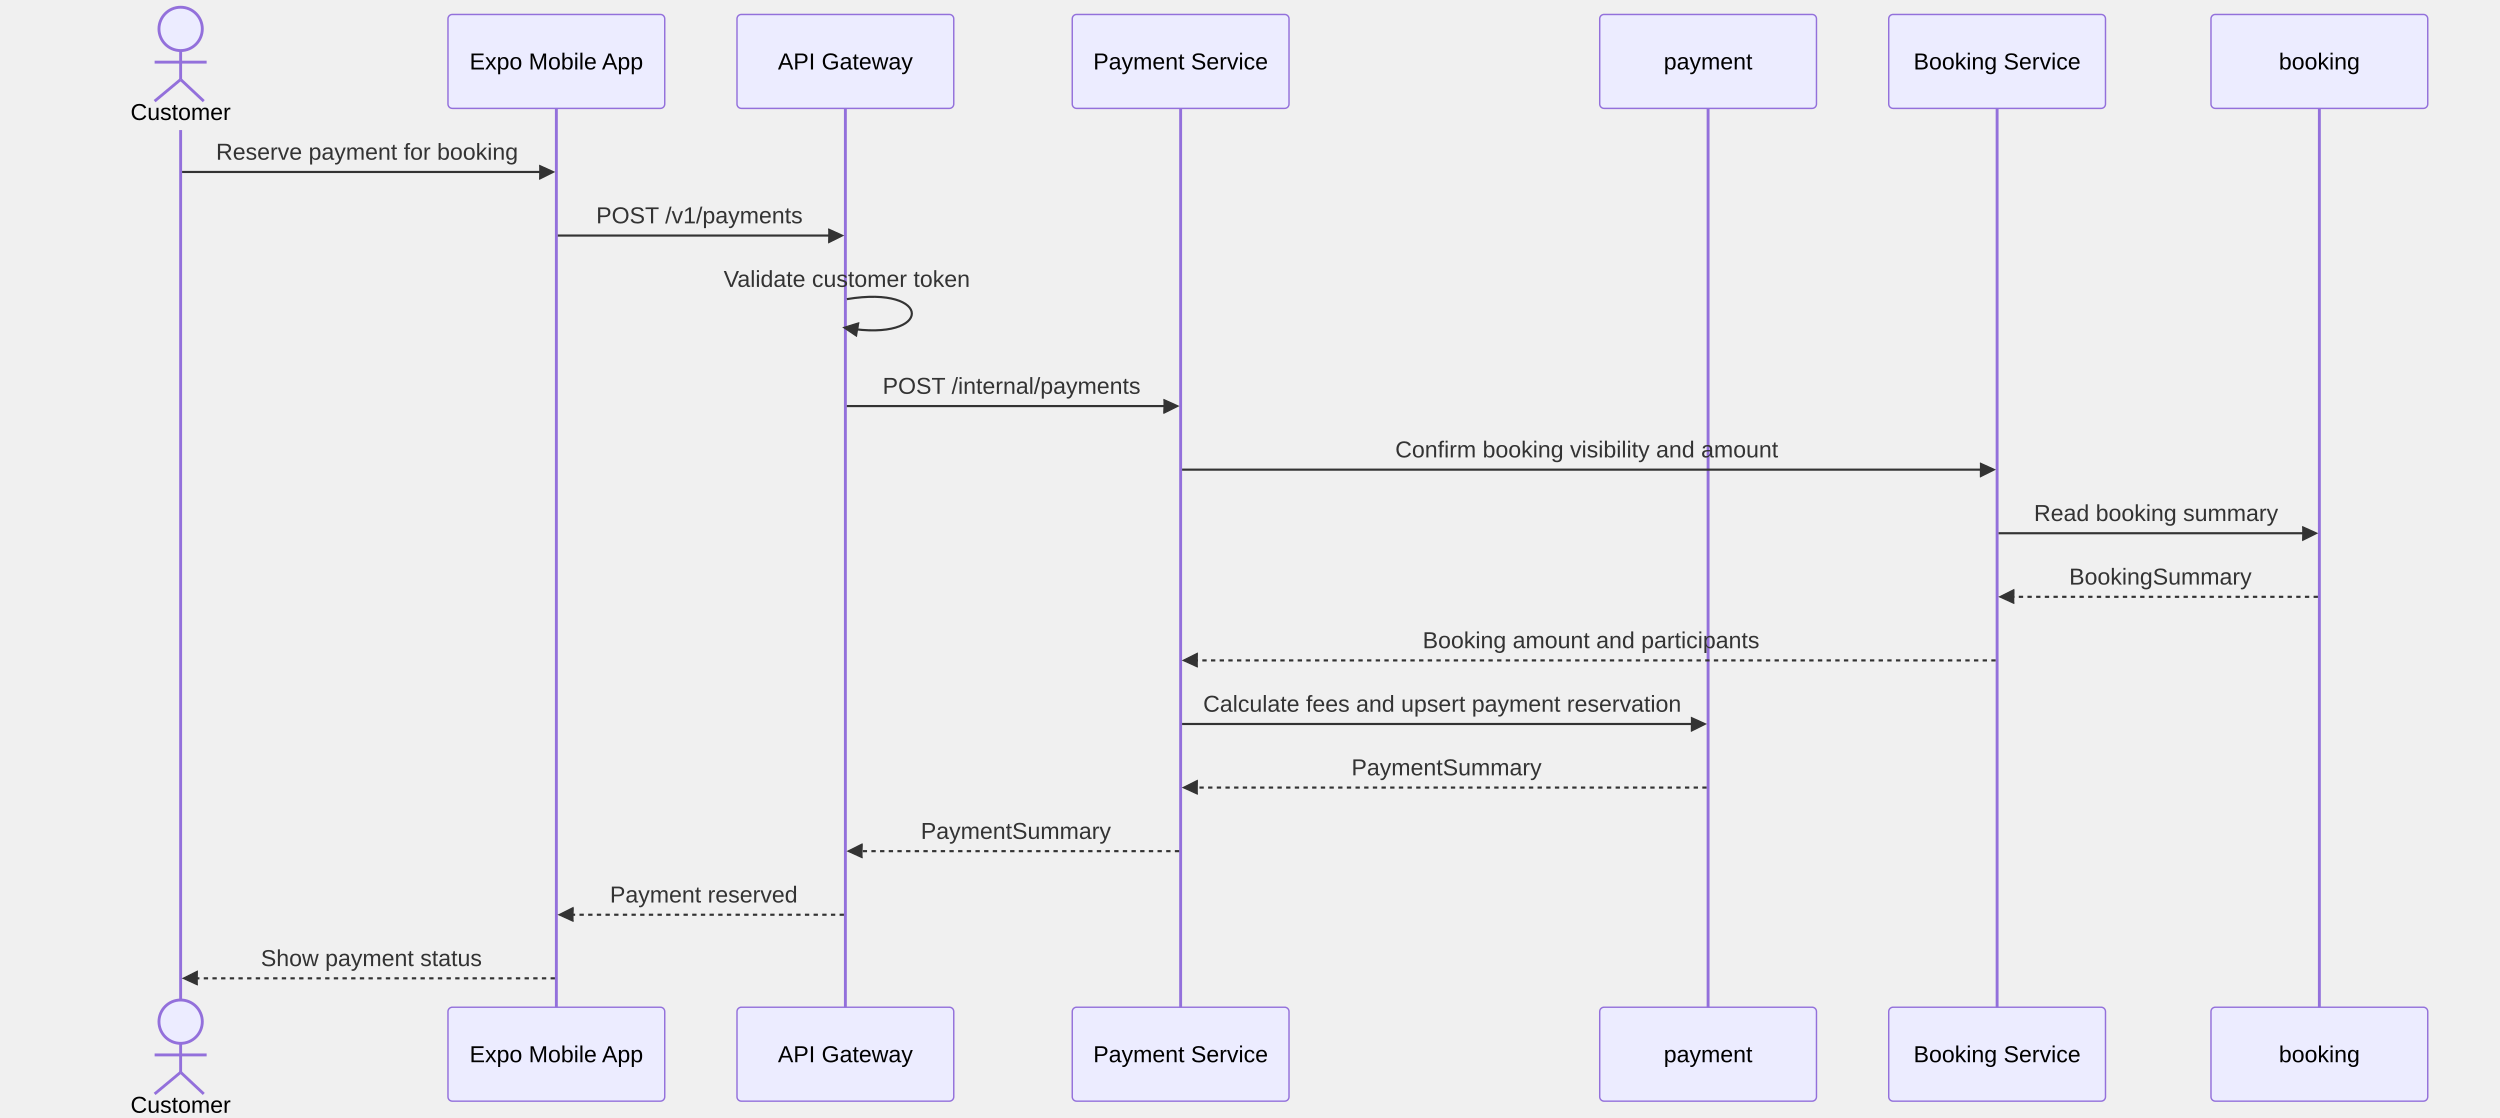
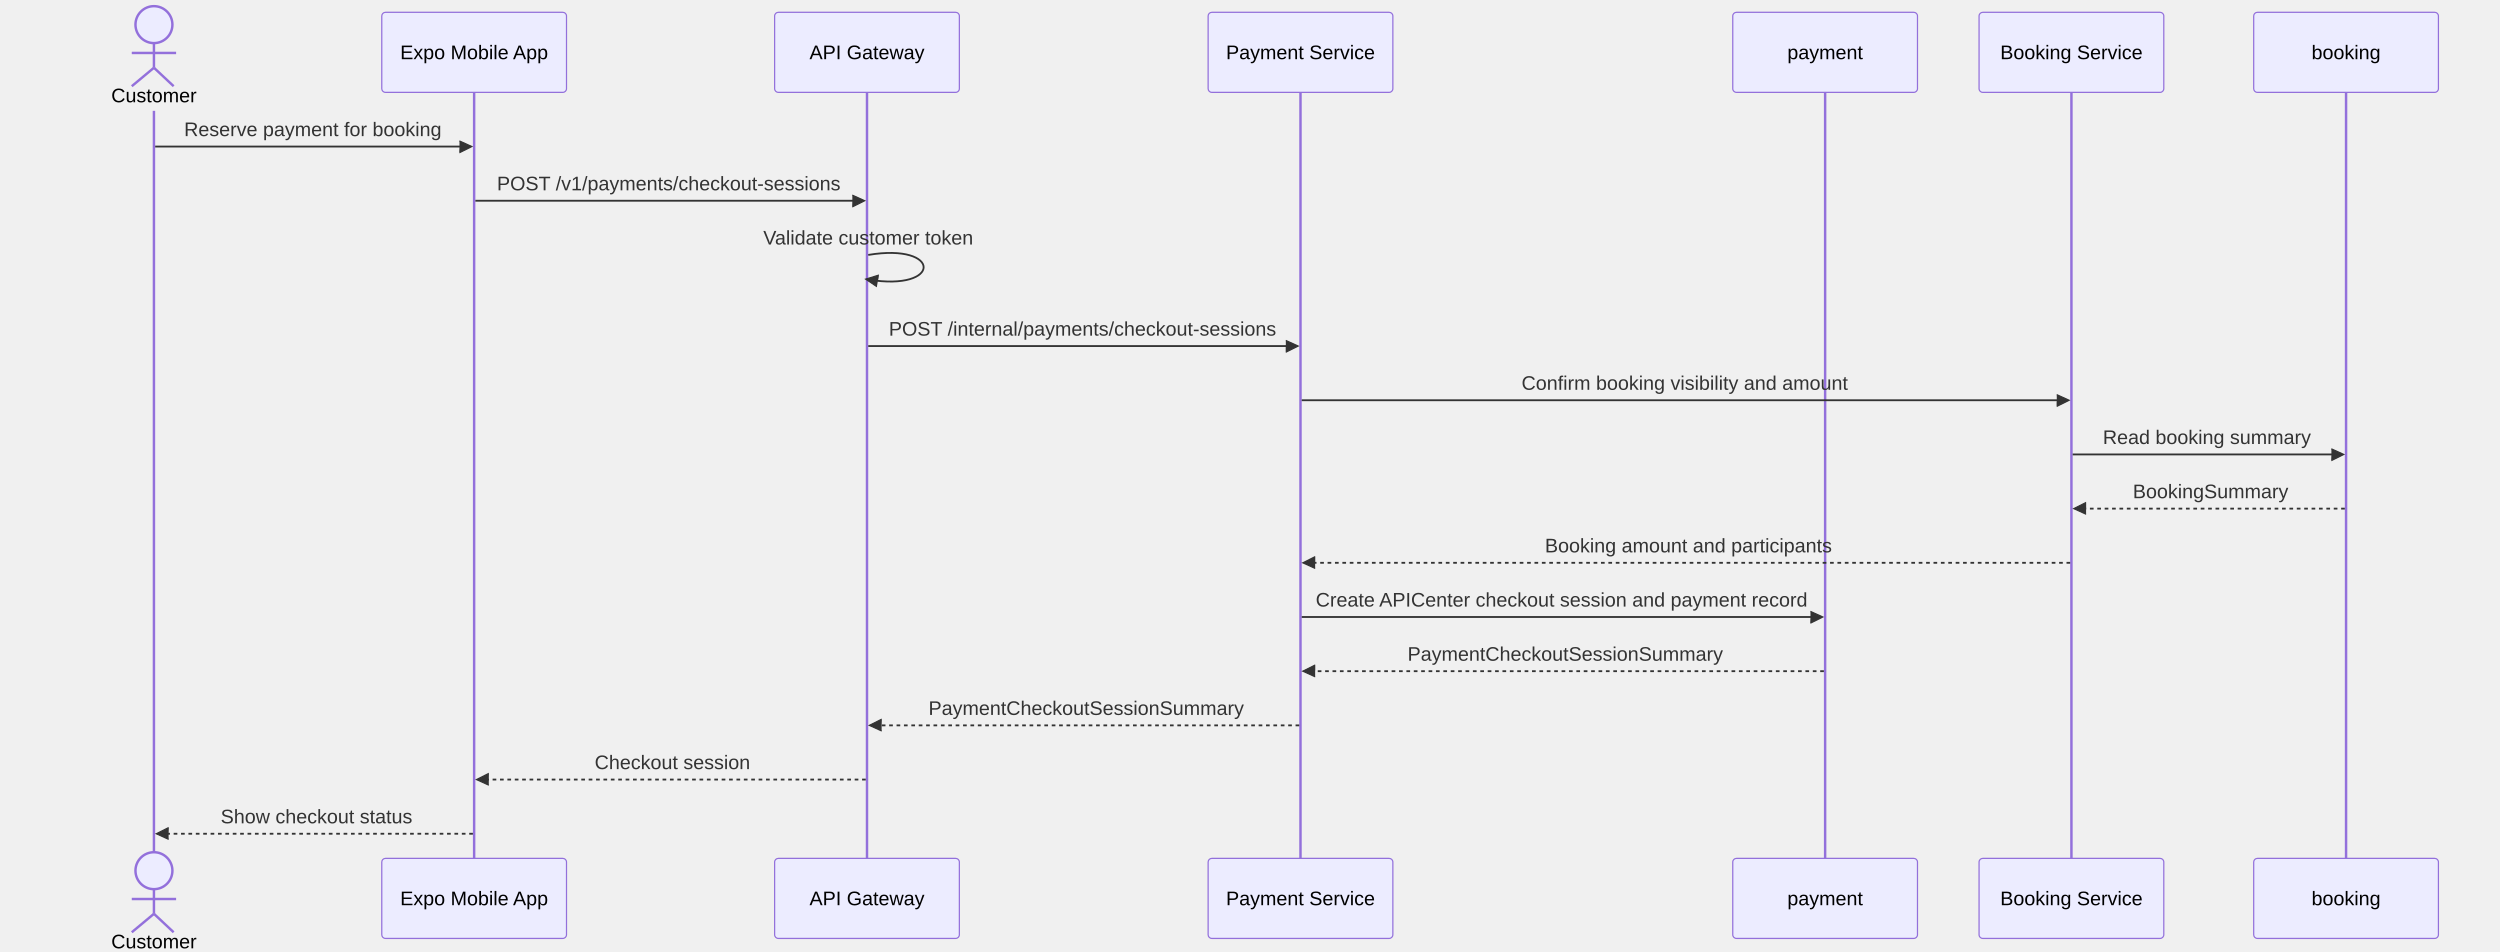
- <svg xmlns="http://www.w3.org/2000/svg" id="my-svg" width="100%" style="max-width: 1730px; background-color: white;" viewBox="-50 -10 1730 773" role="graphics-document document" aria-roledescription="sequence">
+ <svg xmlns="http://www.w3.org/2000/svg" id="my-svg" width="100%" style="max-width: 2030px; background-color: white;" viewBox="-50 -10 2030 773" role="graphics-document document" aria-roledescription="sequence">
  <g>
-     <rect x="1480" y="687" fill="#eaeaea" stroke="#666" width="150" height="65" name="BookingDb" rx="3" ry="3" class="actor actor-bottom" />
-     <text x="1555" y="719.5" dominant-baseline="central" alignment-baseline="central" class="actor actor-box" style="text-anchor: middle; font-size: 16px; font-weight: 400;">
-       <tspan x="1555" dy="0">booking</tspan>
+     <rect x="1780" y="687" fill="#eaeaea" stroke="#666" width="150" height="65" name="BookingDb" rx="3" ry="3" class="actor actor-bottom" />
+     <text x="1855" y="719.5" dominant-baseline="central" alignment-baseline="central" class="actor actor-box" style="text-anchor: middle; font-size: 16px; font-weight: 400;">
+       <tspan x="1855" dy="0">booking</tspan>
    </text>
  </g>
  <g>
-     <rect x="1257" y="687" fill="#eaeaea" stroke="#666" width="150" height="65" name="BookingService" rx="3" ry="3" class="actor actor-bottom" />
-     <text x="1332" y="719.5" dominant-baseline="central" alignment-baseline="central" class="actor actor-box" style="text-anchor: middle; font-size: 16px; font-weight: 400;">
-       <tspan x="1332" dy="0">Booking Service</tspan>
+     <rect x="1557" y="687" fill="#eaeaea" stroke="#666" width="150" height="65" name="BookingService" rx="3" ry="3" class="actor actor-bottom" />
+     <text x="1632" y="719.5" dominant-baseline="central" alignment-baseline="central" class="actor actor-box" style="text-anchor: middle; font-size: 16px; font-weight: 400;">
+       <tspan x="1632" dy="0">Booking Service</tspan>
    </text>
  </g>
  <g>
-     <rect x="1057" y="687" fill="#eaeaea" stroke="#666" width="150" height="65" name="PaymentDb" rx="3" ry="3" class="actor actor-bottom" />
-     <text x="1132" y="719.5" dominant-baseline="central" alignment-baseline="central" class="actor actor-box" style="text-anchor: middle; font-size: 16px; font-weight: 400;">
-       <tspan x="1132" dy="0">payment</tspan>
+     <rect x="1357" y="687" fill="#eaeaea" stroke="#666" width="150" height="65" name="PaymentDb" rx="3" ry="3" class="actor actor-bottom" />
+     <text x="1432" y="719.5" dominant-baseline="central" alignment-baseline="central" class="actor actor-box" style="text-anchor: middle; font-size: 16px; font-weight: 400;">
+       <tspan x="1432" dy="0">payment</tspan>
    </text>
  </g>
  <g>
-     <rect x="692" y="687" fill="#eaeaea" stroke="#666" width="150" height="65" name="PaymentService" rx="3" ry="3" class="actor actor-bottom" />
-     <text x="767" y="719.5" dominant-baseline="central" alignment-baseline="central" class="actor actor-box" style="text-anchor: middle; font-size: 16px; font-weight: 400;">
-       <tspan x="767" dy="0">Payment Service</tspan>
+     <rect x="931" y="687" fill="#eaeaea" stroke="#666" width="150" height="65" name="PaymentService" rx="3" ry="3" class="actor actor-bottom" />
+     <text x="1006" y="719.5" dominant-baseline="central" alignment-baseline="central" class="actor actor-box" style="text-anchor: middle; font-size: 16px; font-weight: 400;">
+       <tspan x="1006" dy="0">Payment Service</tspan>
    </text>
  </g>
  <g>
-     <rect x="460" y="687" fill="#eaeaea" stroke="#666" width="150" height="65" name="Gateway" rx="3" ry="3" class="actor actor-bottom" />
-     <text x="535" y="719.5" dominant-baseline="central" alignment-baseline="central" class="actor actor-box" style="text-anchor: middle; font-size: 16px; font-weight: 400;">
-       <tspan x="535" dy="0">API Gateway</tspan>
+     <rect x="579" y="687" fill="#eaeaea" stroke="#666" width="150" height="65" name="Gateway" rx="3" ry="3" class="actor actor-bottom" />
+     <text x="654" y="719.5" dominant-baseline="central" alignment-baseline="central" class="actor actor-box" style="text-anchor: middle; font-size: 16px; font-weight: 400;">
+       <tspan x="654" dy="0">API Gateway</tspan>
    </text>
  </g>
  <g>
    <rect x="260" y="687" fill="#eaeaea" stroke="#666" width="150" height="65" name="Mobile" rx="3" ry="3" class="actor actor-bottom" />
    <text x="335" y="719.5" dominant-baseline="central" alignment-baseline="central" class="actor actor-box" style="text-anchor: middle; font-size: 16px; font-weight: 400;">
      <tspan x="335" dy="0">Expo Mobile App</tspan>
    </text>
  </g>
  <g />
  <g>
-     <line id="actor6" x1="1555" y1="65" x2="1555" y2="687" class="actor-line 200" stroke-width="0.5px" stroke="#999" name="BookingDb" data-et="life-line" data-id="BookingDb" />
+     <line id="actor6" x1="1855" y1="65" x2="1855" y2="687" class="actor-line 200" stroke-width="0.5px" stroke="#999" name="BookingDb" data-et="life-line" data-id="BookingDb" />
    <g id="root-6" data-et="participant" data-type="participant" data-id="BookingDb">
-       <rect x="1480" y="0" fill="#eaeaea" stroke="#666" width="150" height="65" name="BookingDb" rx="3" ry="3" class="actor actor-top" />
-       <text x="1555" y="32.5" dominant-baseline="central" alignment-baseline="central" class="actor actor-box" style="text-anchor: middle; font-size: 16px; font-weight: 400;">
-         <tspan x="1555" dy="0">booking</tspan>
+       <rect x="1780" y="0" fill="#eaeaea" stroke="#666" width="150" height="65" name="BookingDb" rx="3" ry="3" class="actor actor-top" />
+       <text x="1855" y="32.5" dominant-baseline="central" alignment-baseline="central" class="actor actor-box" style="text-anchor: middle; font-size: 16px; font-weight: 400;">
+         <tspan x="1855" dy="0">booking</tspan>
      </text>
    </g>
  </g>
  <g>
-     <line id="actor5" x1="1332" y1="65" x2="1332" y2="687" class="actor-line 200" stroke-width="0.5px" stroke="#999" name="BookingService" data-et="life-line" data-id="BookingService" />
+     <line id="actor5" x1="1632" y1="65" x2="1632" y2="687" class="actor-line 200" stroke-width="0.5px" stroke="#999" name="BookingService" data-et="life-line" data-id="BookingService" />
    <g id="root-5" data-et="participant" data-type="participant" data-id="BookingService">
-       <rect x="1257" y="0" fill="#eaeaea" stroke="#666" width="150" height="65" name="BookingService" rx="3" ry="3" class="actor actor-top" />
-       <text x="1332" y="32.5" dominant-baseline="central" alignment-baseline="central" class="actor actor-box" style="text-anchor: middle; font-size: 16px; font-weight: 400;">
-         <tspan x="1332" dy="0">Booking Service</tspan>
+       <rect x="1557" y="0" fill="#eaeaea" stroke="#666" width="150" height="65" name="BookingService" rx="3" ry="3" class="actor actor-top" />
+       <text x="1632" y="32.5" dominant-baseline="central" alignment-baseline="central" class="actor actor-box" style="text-anchor: middle; font-size: 16px; font-weight: 400;">
+         <tspan x="1632" dy="0">Booking Service</tspan>
      </text>
    </g>
  </g>
  <g>
-     <line id="actor4" x1="1132" y1="65" x2="1132" y2="687" class="actor-line 200" stroke-width="0.5px" stroke="#999" name="PaymentDb" data-et="life-line" data-id="PaymentDb" />
+     <line id="actor4" x1="1432" y1="65" x2="1432" y2="687" class="actor-line 200" stroke-width="0.5px" stroke="#999" name="PaymentDb" data-et="life-line" data-id="PaymentDb" />
    <g id="root-4" data-et="participant" data-type="participant" data-id="PaymentDb">
-       <rect x="1057" y="0" fill="#eaeaea" stroke="#666" width="150" height="65" name="PaymentDb" rx="3" ry="3" class="actor actor-top" />
-       <text x="1132" y="32.5" dominant-baseline="central" alignment-baseline="central" class="actor actor-box" style="text-anchor: middle; font-size: 16px; font-weight: 400;">
-         <tspan x="1132" dy="0">payment</tspan>
+       <rect x="1357" y="0" fill="#eaeaea" stroke="#666" width="150" height="65" name="PaymentDb" rx="3" ry="3" class="actor actor-top" />
+       <text x="1432" y="32.5" dominant-baseline="central" alignment-baseline="central" class="actor actor-box" style="text-anchor: middle; font-size: 16px; font-weight: 400;">
+         <tspan x="1432" dy="0">payment</tspan>
      </text>
    </g>
  </g>
  <g>
-     <line id="actor3" x1="767" y1="65" x2="767" y2="687" class="actor-line 200" stroke-width="0.5px" stroke="#999" name="PaymentService" data-et="life-line" data-id="PaymentService" />
+     <line id="actor3" x1="1006" y1="65" x2="1006" y2="687" class="actor-line 200" stroke-width="0.5px" stroke="#999" name="PaymentService" data-et="life-line" data-id="PaymentService" />
    <g id="root-3" data-et="participant" data-type="participant" data-id="PaymentService">
-       <rect x="692" y="0" fill="#eaeaea" stroke="#666" width="150" height="65" name="PaymentService" rx="3" ry="3" class="actor actor-top" />
-       <text x="767" y="32.5" dominant-baseline="central" alignment-baseline="central" class="actor actor-box" style="text-anchor: middle; font-size: 16px; font-weight: 400;">
-         <tspan x="767" dy="0">Payment Service</tspan>
+       <rect x="931" y="0" fill="#eaeaea" stroke="#666" width="150" height="65" name="PaymentService" rx="3" ry="3" class="actor actor-top" />
+       <text x="1006" y="32.5" dominant-baseline="central" alignment-baseline="central" class="actor actor-box" style="text-anchor: middle; font-size: 16px; font-weight: 400;">
+         <tspan x="1006" dy="0">Payment Service</tspan>
      </text>
    </g>
  </g>
  <g>
-     <line id="actor2" x1="535" y1="65" x2="535" y2="687" class="actor-line 200" stroke-width="0.5px" stroke="#999" name="Gateway" data-et="life-line" data-id="Gateway" />
+     <line id="actor2" x1="654" y1="65" x2="654" y2="687" class="actor-line 200" stroke-width="0.5px" stroke="#999" name="Gateway" data-et="life-line" data-id="Gateway" />
    <g id="root-2" data-et="participant" data-type="participant" data-id="Gateway">
-       <rect x="460" y="0" fill="#eaeaea" stroke="#666" width="150" height="65" name="Gateway" rx="3" ry="3" class="actor actor-top" />
-       <text x="535" y="32.5" dominant-baseline="central" alignment-baseline="central" class="actor actor-box" style="text-anchor: middle; font-size: 16px; font-weight: 400;">
-         <tspan x="535" dy="0">API Gateway</tspan>
+       <rect x="579" y="0" fill="#eaeaea" stroke="#666" width="150" height="65" name="Gateway" rx="3" ry="3" class="actor actor-top" />
+       <text x="654" y="32.5" dominant-baseline="central" alignment-baseline="central" class="actor actor-box" style="text-anchor: middle; font-size: 16px; font-weight: 400;">
+         <tspan x="654" dy="0">API Gateway</tspan>
      </text>
    </g>
  </g>
  <g>
    <line id="actor1" x1="335" y1="65" x2="335" y2="687" class="actor-line 200" stroke-width="0.5px" stroke="#999" name="Mobile" data-et="life-line" data-id="Mobile" />
    <g id="root-1" data-et="participant" data-type="participant" data-id="Mobile">
      <rect x="260" y="0" fill="#eaeaea" stroke="#666" width="150" height="65" name="Mobile" rx="3" ry="3" class="actor actor-top" />
      <text x="335" y="32.5" dominant-baseline="central" alignment-baseline="central" class="actor actor-box" style="text-anchor: middle; font-size: 16px; font-weight: 400;">
        <tspan x="335" dy="0">Expo Mobile App</tspan>
      </text>
    </g>
  </g>
  <g>
    <line id="actor0" x1="75" y1="80" x2="75" y2="687" class="actor-line 200" stroke-width="0.5px" stroke="#999" name="Customer" data-et="life-line" data-id="Customer" />
  </g>
  <style>#my-svg{font-family:"trebuchet ms",verdana,arial,sans-serif;font-size:16px;fill:#333;}@keyframes edge-animation-frame{from{stroke-dashoffset:0;}}@keyframes dash{to{stroke-dashoffset:0;}}#my-svg .edge-animation-slow{stroke-dasharray:9,5!important;stroke-dashoffset:900;animation:dash 50s linear infinite;stroke-linecap:round;}#my-svg .edge-animation-fast{stroke-dasharray:9,5!important;stroke-dashoffset:900;animation:dash 20s linear infinite;stroke-linecap:round;}#my-svg .error-icon{fill:#552222;}#my-svg .error-text{fill:#552222;stroke:#552222;}#my-svg .edge-thickness-normal{stroke-width:1px;}#my-svg .edge-thickness-thick{stroke-width:3.5px;}#my-svg .edge-pattern-solid{stroke-dasharray:0;}#my-svg .edge-thickness-invisible{stroke-width:0;fill:none;}#my-svg .edge-pattern-dashed{stroke-dasharray:3;}#my-svg .edge-pattern-dotted{stroke-dasharray:2;}#my-svg .marker{fill:#333333;stroke:#333333;}#my-svg .marker.cross{stroke:#333333;}#my-svg svg{font-family:"trebuchet ms",verdana,arial,sans-serif;font-size:16px;}#my-svg p{margin:0;}#my-svg .actor{stroke:#9370DB;fill:#ECECFF;stroke-width:1;}#my-svg rect.actor.outer-path[data-look="neo"]{filter:drop-shadow(1px 2px 2px rgba(185, 185, 185, 1));}#my-svg rect.note[data-look="neo"]{stroke:#aaaa33;fill:#fff5ad;filter:drop-shadow(1px 2px 2px rgba(185, 185, 185, 1));}#my-svg text.actor&gt;tspan{fill:black;stroke:none;}#my-svg .actor-line{stroke:#9370DB;}#my-svg .innerArc{stroke-width:1.5;stroke-dasharray:none;}#my-svg .messageLine0{stroke-width:1.5;stroke-dasharray:none;stroke:#333;}#my-svg .messageLine1{stroke-width:1.5;stroke-dasharray:2,2;stroke:#333;}#my-svg [id$="-arrowhead"] path{fill:#333;stroke:#333;}#my-svg .sequenceNumber{fill:white;}#my-svg [id$="-sequencenumber"]{fill:#333;}#my-svg [id$="-crosshead"] path{fill:#333;stroke:#333;}#my-svg .messageText{fill:#333;stroke:none;}#my-svg .labelBox{stroke:#9370DB;fill:#ECECFF;filter:none;}#my-svg .labelText,#my-svg .labelText&gt;tspan{fill:black;stroke:none;}#my-svg .loopText,#my-svg .loopText&gt;tspan{fill:black;stroke:none;}#my-svg .sectionTitle,#my-svg .sectionTitle&gt;tspan{fill:black;stroke:none;}#my-svg .loopLine{stroke-width:2px;stroke-dasharray:2,2;stroke:#9370DB;fill:#9370DB;}#my-svg .note{stroke:#aaaa33;fill:#fff5ad;}#my-svg .noteText,#my-svg .noteText&gt;tspan{fill:black;stroke:none;font-weight:normal;}#my-svg .activation0{fill:#f4f4f4;stroke:#666;}#my-svg .activation1{fill:#f4f4f4;stroke:#666;}#my-svg .activation2{fill:#f4f4f4;stroke:#666;}#my-svg .actorPopupMenu{position:absolute;}#my-svg .actorPopupMenuPanel{position:absolute;fill:#ECECFF;box-shadow:0px 8px 16px 0px rgba(0,0,0,0.2);filter:drop-shadow(3px 5px 2px rgb(0 0 0 / 0.4));}#my-svg .actor-man circle,#my-svg line{fill:#ECECFF;stroke-width:2px;}#my-svg g rect.rect{filter:drop-shadow(1px 2px 2px rgba(185, 185, 185, 1));stroke:#9370DB;}#my-svg .node .neo-node{stroke:#9370DB;}#my-svg [data-look="neo"].node rect,#my-svg [data-look="neo"].cluster rect,#my-svg [data-look="neo"].node polygon{stroke:#9370DB;filter:drop-shadow(1px 2px 2px rgba(185, 185, 185, 1));}#my-svg [data-look="neo"].node path{stroke:#9370DB;stroke-width:1px;}#my-svg [data-look="neo"].node .outer-path{filter:drop-shadow(1px 2px 2px rgba(185, 185, 185, 1));}#my-svg [data-look="neo"].node .neo-line path{stroke:#9370DB;filter:none;}#my-svg [data-look="neo"].node circle{stroke:#9370DB;filter:drop-shadow(1px 2px 2px rgba(185, 185, 185, 1));}#my-svg [data-look="neo"].node circle .state-start{fill:#000000;}#my-svg [data-look="neo"].icon-shape .icon{fill:#9370DB;filter:drop-shadow(1px 2px 2px rgba(185, 185, 185, 1));}#my-svg [data-look="neo"].icon-shape .icon-neo path{stroke:#9370DB;filter:drop-shadow(1px 2px 2px rgba(185, 185, 185, 1));}#my-svg :root{--mermaid-font-family:"trebuchet ms",verdana,arial,sans-serif;}</style>
  <g />
  <defs>
    <symbol id="my-svg-computer" width="24" height="24">
      <path transform="scale(.5)" d="M2 2v13h20v-13h-20zm18 11h-16v-9h16v9zm-10.228 6l.466-1h3.524l.467 1h-4.457zm14.228 3h-24l2-6h2.104l-1.33 4h18.45l-1.297-4h2.073l2 6zm-5-10h-14v-7h14v7z" />
    </symbol>
  </defs>
  <defs>
    <symbol id="my-svg-database" fill-rule="evenodd" clip-rule="evenodd">
      <path transform="scale(.5)" d="M12.258.001l.256.004.255.005.253.008.251.01.249.012.247.015.246.016.242.019.241.02.239.023.236.024.233.027.231.028.229.031.225.032.223.034.22.036.217.038.214.04.211.041.208.043.205.045.201.046.198.048.194.05.191.051.187.053.183.054.18.056.175.057.172.059.168.06.163.061.16.063.155.064.15.066.074.033.073.033.071.034.07.034.069.035.068.035.067.035.066.035.064.036.064.036.062.036.06.036.06.037.058.037.058.037.055.038.055.038.053.038.052.038.051.039.05.039.048.039.047.039.045.04.044.04.043.04.041.04.04.041.039.041.037.041.036.041.034.041.033.042.032.042.03.042.029.042.027.042.026.043.024.043.023.043.021.043.02.043.018.044.017.043.015.044.013.044.012.044.011.045.009.044.007.045.006.045.004.045.002.045.001.045v17l-.001.045-.002.045-.004.045-.006.045-.007.045-.009.044-.011.045-.012.044-.013.044-.015.044-.017.043-.018.044-.02.043-.021.043-.023.043-.024.043-.026.043-.027.042-.029.042-.03.042-.032.042-.033.042-.034.041-.036.041-.037.041-.039.041-.04.041-.041.04-.043.04-.044.04-.045.04-.047.039-.048.039-.05.039-.051.039-.052.038-.053.038-.055.038-.055.038-.058.037-.058.037-.06.037-.06.036-.062.036-.064.036-.064.036-.066.035-.067.035-.068.035-.069.035-.07.034-.071.034-.073.033-.074.033-.15.066-.155.064-.16.063-.163.061-.168.06-.172.059-.175.057-.18.056-.183.054-.187.053-.191.051-.194.05-.198.048-.201.046-.205.045-.208.043-.211.041-.214.04-.217.038-.22.036-.223.034-.225.032-.229.031-.231.028-.233.027-.236.024-.239.023-.241.02-.242.019-.246.016-.247.015-.249.012-.251.01-.253.008-.255.005-.256.004-.258.001-.258-.001-.256-.004-.255-.005-.253-.008-.251-.01-.249-.012-.247-.015-.245-.016-.243-.019-.241-.02-.238-.023-.236-.024-.234-.027-.231-.028-.228-.031-.226-.032-.223-.034-.22-.036-.217-.038-.214-.04-.211-.041-.208-.043-.204-.045-.201-.046-.198-.048-.195-.05-.19-.051-.187-.053-.184-.054-.179-.056-.176-.057-.172-.059-.167-.06-.164-.061-.159-.063-.155-.064-.151-.066-.074-.033-.072-.033-.072-.034-.07-.034-.069-.035-.068-.035-.067-.035-.066-.035-.064-.036-.063-.036-.062-.036-.061-.036-.06-.037-.058-.037-.057-.037-.056-.038-.055-.038-.053-.038-.052-.038-.051-.039-.049-.039-.049-.039-.046-.039-.046-.04-.044-.04-.043-.04-.041-.04-.04-.041-.039-.041-.037-.041-.036-.041-.034-.041-.033-.042-.032-.042-.03-.042-.029-.042-.027-.042-.026-.043-.024-.043-.023-.043-.021-.043-.02-.043-.018-.044-.017-.043-.015-.044-.013-.044-.012-.044-.011-.045-.009-.044-.007-.045-.006-.045-.004-.045-.002-.045-.001-.045v-17l.001-.045.002-.045.004-.045.006-.045.007-.045.009-.044.011-.045.012-.044.013-.044.015-.044.017-.043.018-.044.02-.043.021-.043.023-.043.024-.043.026-.043.027-.042.029-.042.03-.042.032-.042.033-.042.034-.041.036-.041.037-.041.039-.041.04-.041.041-.04.043-.04.044-.04.046-.04.046-.039.049-.039.049-.039.051-.039.052-.038.053-.038.055-.038.056-.038.057-.037.058-.037.06-.037.061-.036.062-.036.063-.036.064-.036.066-.035.067-.035.068-.035.069-.035.07-.034.072-.034.072-.033.074-.033.151-.066.155-.064.159-.063.164-.061.167-.06.172-.059.176-.057.179-.056.184-.054.187-.053.19-.051.195-.05.198-.048.201-.046.204-.045.208-.043.211-.041.214-.04.217-.038.22-.036.223-.034.226-.032.228-.031.231-.028.234-.027.236-.024.238-.023.241-.02.243-.019.245-.016.247-.015.249-.012.251-.01.253-.008.255-.005.256-.004.258-.001.258.001zm-9.258 20.499v.01l.001.021.003.021.004.022.005.021.006.022.007.022.009.023.01.022.011.023.012.023.013.023.015.023.016.024.017.023.018.024.019.024.021.024.022.025.023.024.024.025.052.049.056.05.061.051.066.051.07.051.075.051.079.052.084.052.088.052.092.052.097.052.102.051.105.052.11.052.114.051.119.051.123.051.127.05.131.05.135.05.139.048.144.049.147.047.152.047.155.047.16.045.163.045.167.043.171.043.176.041.178.041.183.039.187.039.19.037.194.035.197.035.202.033.204.031.209.03.212.029.216.027.219.025.222.024.226.021.23.02.233.018.236.016.24.015.243.012.246.01.249.008.253.005.256.004.259.001.26-.001.257-.004.254-.005.25-.008.247-.011.244-.012.241-.014.237-.016.233-.018.231-.021.226-.021.224-.024.22-.026.216-.027.212-.028.21-.031.205-.031.202-.034.198-.034.194-.036.191-.037.187-.039.183-.04.179-.04.175-.042.172-.043.168-.044.163-.045.16-.046.155-.046.152-.047.148-.048.143-.049.139-.049.136-.05.131-.05.126-.05.123-.051.118-.052.114-.051.11-.052.106-.052.101-.052.096-.052.092-.052.088-.053.083-.051.079-.052.074-.052.07-.051.065-.051.06-.051.056-.05.051-.05.023-.024.023-.025.021-.024.02-.024.019-.024.018-.024.017-.024.015-.023.014-.024.013-.023.012-.023.01-.023.01-.022.008-.022.006-.022.006-.022.004-.022.004-.021.001-.021.001-.021v-4.127l-.077.055-.08.053-.083.054-.085.053-.087.052-.09.052-.093.051-.095.05-.097.05-.1.049-.102.049-.105.048-.106.047-.109.047-.111.046-.114.045-.115.045-.118.044-.12.043-.122.042-.124.042-.126.041-.128.04-.13.04-.132.038-.134.038-.135.037-.138.037-.139.035-.142.035-.143.034-.144.033-.147.032-.148.031-.15.03-.151.03-.153.029-.154.027-.156.027-.158.026-.159.025-.161.024-.162.023-.163.022-.165.021-.166.02-.167.019-.169.018-.169.017-.171.016-.173.015-.173.014-.175.013-.175.012-.177.011-.178.01-.179.008-.179.008-.181.006-.182.005-.182.004-.184.003-.184.002h-.37l-.184-.002-.184-.003-.182-.004-.182-.005-.181-.006-.179-.008-.179-.008-.178-.01-.176-.011-.176-.012-.175-.013-.173-.014-.172-.015-.171-.016-.17-.017-.169-.018-.167-.019-.166-.02-.165-.021-.163-.022-.162-.023-.161-.024-.159-.025-.157-.026-.156-.027-.155-.027-.153-.029-.151-.03-.15-.03-.148-.031-.146-.032-.145-.033-.143-.034-.141-.035-.14-.035-.137-.037-.136-.037-.134-.038-.132-.038-.13-.04-.128-.04-.126-.041-.124-.042-.122-.042-.12-.044-.117-.043-.116-.045-.113-.045-.112-.046-.109-.047-.106-.047-.105-.048-.102-.049-.1-.049-.097-.05-.095-.05-.093-.052-.09-.051-.087-.052-.085-.053-.083-.054-.08-.054-.077-.054v4.127zm0-5.654v.011l.001.021.003.021.004.021.005.022.006.022.007.022.009.022.01.022.011.023.012.023.013.023.015.024.016.023.017.024.018.024.019.024.021.024.022.024.023.025.024.024.052.05.056.05.061.05.066.051.07.051.075.052.079.051.084.052.088.052.092.052.097.052.102.052.105.052.11.051.114.051.119.052.123.05.127.051.131.05.135.049.139.049.144.048.147.048.152.047.155.046.16.045.163.045.167.044.171.042.176.042.178.04.183.04.187.038.19.037.194.036.197.034.202.033.204.032.209.03.212.028.216.027.219.025.222.024.226.022.23.02.233.018.236.016.24.014.243.012.246.01.249.008.253.006.256.003.259.001.26-.001.257-.003.254-.006.25-.008.247-.01.244-.012.241-.015.237-.016.233-.018.231-.02.226-.022.224-.024.22-.025.216-.027.212-.029.21-.03.205-.032.202-.033.198-.035.194-.036.191-.037.187-.039.183-.039.179-.041.175-.042.172-.043.168-.044.163-.045.16-.045.155-.047.152-.047.148-.048.143-.048.139-.05.136-.049.131-.05.126-.051.123-.051.118-.051.114-.052.11-.052.106-.052.101-.052.096-.052.092-.052.088-.052.083-.052.079-.052.074-.051.07-.052.065-.051.06-.05.056-.051.051-.049.023-.025.023-.024.021-.025.02-.024.019-.024.018-.024.017-.024.015-.023.014-.023.013-.024.012-.022.01-.023.01-.023.008-.022.006-.022.006-.022.004-.021.004-.022.001-.021.001-.021v-4.139l-.077.054-.08.054-.083.054-.085.052-.087.053-.09.051-.093.051-.095.051-.097.05-.1.049-.102.049-.105.048-.106.047-.109.047-.111.046-.114.045-.115.044-.118.044-.12.044-.122.042-.124.042-.126.041-.128.04-.13.039-.132.039-.134.038-.135.037-.138.036-.139.036-.142.035-.143.033-.144.033-.147.033-.148.031-.15.03-.151.03-.153.028-.154.028-.156.027-.158.026-.159.025-.161.024-.162.023-.163.022-.165.021-.166.02-.167.019-.169.018-.169.017-.171.016-.173.015-.173.014-.175.013-.175.012-.177.011-.178.009-.179.009-.179.007-.181.007-.182.005-.182.004-.184.003-.184.002h-.37l-.184-.002-.184-.003-.182-.004-.182-.005-.181-.007-.179-.007-.179-.009-.178-.009-.176-.011-.176-.012-.175-.013-.173-.014-.172-.015-.171-.016-.17-.017-.169-.018-.167-.019-.166-.02-.165-.021-.163-.022-.162-.023-.161-.024-.159-.025-.157-.026-.156-.027-.155-.028-.153-.028-.151-.03-.15-.03-.148-.031-.146-.033-.145-.033-.143-.033-.141-.035-.14-.036-.137-.036-.136-.037-.134-.038-.132-.039-.13-.039-.128-.04-.126-.041-.124-.042-.122-.043-.12-.043-.117-.044-.116-.044-.113-.046-.112-.046-.109-.046-.106-.047-.105-.048-.102-.049-.1-.049-.097-.05-.095-.051-.093-.051-.09-.051-.087-.053-.085-.052-.083-.054-.08-.054-.077-.054v4.139zm0-5.666v.011l.001.02.003.022.004.021.005.022.006.021.007.022.009.023.01.022.011.023.012.023.013.023.015.023.016.024.017.024.018.023.019.024.021.025.022.024.023.024.024.025.052.05.056.05.061.05.066.051.07.051.075.052.079.051.084.052.088.052.092.052.097.052.102.052.105.051.11.052.114.051.119.051.123.051.127.05.131.05.135.05.139.049.144.048.147.048.152.047.155.046.16.045.163.045.167.043.171.043.176.042.178.04.183.04.187.038.19.037.194.036.197.034.202.033.204.032.209.03.212.028.216.027.219.025.222.024.226.021.23.02.233.018.236.017.24.014.243.012.246.01.249.008.253.006.256.003.259.001.26-.001.257-.003.254-.006.25-.008.247-.01.244-.013.241-.014.237-.016.233-.018.231-.02.226-.022.224-.024.22-.025.216-.027.212-.029.21-.03.205-.032.202-.033.198-.035.194-.036.191-.037.187-.039.183-.039.179-.041.175-.042.172-.043.168-.044.163-.045.16-.045.155-.047.152-.047.148-.048.143-.049.139-.049.136-.049.131-.051.126-.05.123-.051.118-.052.114-.051.11-.052.106-.052.101-.052.096-.052.092-.052.088-.052.083-.052.079-.052.074-.052.07-.051.065-.051.06-.051.056-.05.051-.049.023-.025.023-.025.021-.024.02-.024.019-.024.018-.024.017-.024.015-.023.014-.024.013-.023.012-.023.01-.022.01-.023.008-.022.006-.022.006-.022.004-.022.004-.021.001-.021.001-.021v-4.153l-.077.054-.08.054-.083.053-.085.053-.087.053-.09.051-.093.051-.095.051-.097.05-.1.049-.102.048-.105.048-.106.048-.109.046-.111.046-.114.046-.115.044-.118.044-.12.043-.122.043-.124.042-.126.041-.128.04-.13.039-.132.039-.134.038-.135.037-.138.036-.139.036-.142.034-.143.034-.144.033-.147.032-.148.032-.15.03-.151.03-.153.028-.154.028-.156.027-.158.026-.159.024-.161.024-.162.023-.163.023-.165.021-.166.02-.167.019-.169.018-.169.017-.171.016-.173.015-.173.014-.175.013-.175.012-.177.01-.178.01-.179.009-.179.007-.181.006-.182.006-.182.004-.184.003-.184.001-.185.001-.185-.001-.184-.001-.184-.003-.182-.004-.182-.006-.181-.006-.179-.007-.179-.009-.178-.01-.176-.01-.176-.012-.175-.013-.173-.014-.172-.015-.171-.016-.17-.017-.169-.018-.167-.019-.166-.02-.165-.021-.163-.023-.162-.023-.161-.024-.159-.024-.157-.026-.156-.027-.155-.028-.153-.028-.151-.03-.15-.03-.148-.032-.146-.032-.145-.033-.143-.034-.141-.034-.14-.036-.137-.036-.136-.037-.134-.038-.132-.039-.13-.039-.128-.041-.126-.041-.124-.041-.122-.043-.12-.043-.117-.044-.116-.044-.113-.046-.112-.046-.109-.046-.106-.048-.105-.048-.102-.048-.1-.05-.097-.049-.095-.051-.093-.051-.09-.052-.087-.052-.085-.053-.083-.053-.08-.054-.077-.054v4.153zm8.74-8.179l-.257.004-.254.005-.25.008-.247.011-.244.012-.241.014-.237.016-.233.018-.231.021-.226.022-.224.023-.22.026-.216.027-.212.028-.21.031-.205.032-.202.033-.198.034-.194.036-.191.038-.187.038-.183.04-.179.041-.175.042-.172.043-.168.043-.163.045-.16.046-.155.046-.152.048-.148.048-.143.048-.139.049-.136.05-.131.05-.126.051-.123.051-.118.051-.114.052-.11.052-.106.052-.101.052-.096.052-.092.052-.088.052-.083.052-.079.052-.074.051-.07.052-.065.051-.06.05-.056.05-.051.05-.023.025-.023.024-.021.024-.02.025-.019.024-.018.024-.017.023-.015.024-.014.023-.013.023-.012.023-.01.023-.01.022-.008.022-.006.023-.006.021-.004.022-.004.021-.001.021-.001.021.001.021.001.021.004.021.004.022.006.021.006.023.008.022.01.022.01.023.012.023.013.023.014.023.015.024.017.023.018.024.019.024.02.025.021.024.023.024.023.025.051.05.056.05.06.05.065.051.07.052.074.051.079.052.083.052.088.052.092.052.096.052.101.052.106.052.11.052.114.052.118.051.123.051.126.051.131.05.136.05.139.049.143.048.148.048.152.048.155.046.16.046.163.045.168.043.172.043.175.042.179.041.183.04.187.038.191.038.194.036.198.034.202.033.205.032.21.031.212.028.216.027.22.026.224.023.226.022.231.021.233.018.237.016.241.014.244.012.247.011.25.008.254.005.257.004.26.001.26-.001.257-.004.254-.005.25-.008.247-.011.244-.012.241-.014.237-.016.233-.018.231-.021.226-.022.224-.023.22-.026.216-.027.212-.028.21-.031.205-.032.202-.033.198-.034.194-.036.191-.038.187-.038.183-.04.179-.041.175-.042.172-.043.168-.043.163-.045.16-.046.155-.046.152-.048.148-.048.143-.048.139-.049.136-.05.131-.05.126-.051.123-.051.118-.051.114-.052.11-.052.106-.052.101-.052.096-.052.092-.052.088-.052.083-.052.079-.052.074-.051.07-.052.065-.051.06-.05.056-.05.051-.05.023-.025.023-.024.021-.024.02-.025.019-.024.018-.024.017-.023.015-.024.014-.023.013-.023.012-.023.01-.023.01-.022.008-.022.006-.023.006-.021.004-.022.004-.021.001-.021.001-.021-.001-.021-.001-.021-.004-.021-.004-.022-.006-.021-.006-.023-.008-.022-.01-.022-.01-.023-.012-.023-.013-.023-.014-.023-.015-.024-.017-.023-.018-.024-.019-.024-.02-.025-.021-.024-.023-.024-.023-.025-.051-.05-.056-.05-.06-.05-.065-.051-.07-.052-.074-.051-.079-.052-.083-.052-.088-.052-.092-.052-.096-.052-.101-.052-.106-.052-.11-.052-.114-.052-.118-.051-.123-.051-.126-.051-.131-.05-.136-.05-.139-.049-.143-.048-.148-.048-.152-.048-.155-.046-.16-.046-.163-.045-.168-.043-.172-.043-.175-.042-.179-.041-.183-.04-.187-.038-.191-.038-.194-.036-.198-.034-.202-.033-.205-.032-.21-.031-.212-.028-.216-.027-.22-.026-.224-.023-.226-.022-.231-.021-.233-.018-.237-.016-.241-.014-.244-.012-.247-.011-.25-.008-.254-.005-.257-.004-.26-.001-.26.001z" />
    </symbol>
  </defs>
  <defs>
    <symbol id="my-svg-clock" width="24" height="24">
      <path transform="scale(.5)" d="M12 2c5.514 0 10 4.486 10 10s-4.486 10-10 10-10-4.486-10-10 4.486-10 10-10zm0-2c-6.627 0-12 5.373-12 12s5.373 12 12 12 12-5.373 12-12-5.373-12-12-12zm5.848 12.459c.202.038.202.333.001.372-1.907.361-6.045 1.111-6.547 1.111-.719 0-1.301-.582-1.301-1.301 0-.512.77-5.447 1.125-7.445.034-.192.312-.181.343.014l.985 6.238 5.394 1.011z" />
    </symbol>
  </defs>
  <defs>
    <marker id="my-svg-arrowhead" refX="7.9" refY="5" markerUnits="userSpaceOnUse" markerWidth="12" markerHeight="12" orient="auto-start-reverse">
      <path d="M -1 0 L 10 5 L 0 10 z" />
    </marker>
  </defs>
  <defs>
    <marker id="my-svg-crosshead" markerWidth="15" markerHeight="8" orient="auto" refX="4" refY="4.5">
      <path fill="none" stroke="#000000" stroke-width="1pt" d="M 1,2 L 6,7 M 6,2 L 1,7" style="stroke-dasharray: 0, 0;" />
    </marker>
  </defs>
  <defs>
    <marker id="my-svg-filled-head" refX="15.5" refY="7" markerWidth="20" markerHeight="28" orient="auto">
      <path d="M 18,7 L9,13 L14,7 L9,1 Z" />
    </marker>
  </defs>
  <defs>
    <marker id="my-svg-sequencenumber" refX="15" refY="15" markerWidth="60" markerHeight="40" orient="auto">
      <circle cx="15" cy="15" r="6" />
    </marker>
  </defs>
  <defs>
    <marker id="my-svg-solidTopArrowHead" refX="7.9" refY="7.25" markerUnits="userSpaceOnUse" markerWidth="12" markerHeight="12" orient="auto-start-reverse">
      <path d="M 0 0 L 10 8 L 0 8 z" />
    </marker>
  </defs>
  <defs>
    <marker id="my-svg-solidBottomArrowHead" refX="7.9" refY="0.75" markerUnits="userSpaceOnUse" markerWidth="12" markerHeight="12" orient="auto-start-reverse">
      <path d="M 0 0 L 10 0 L 0 8 z" />
    </marker>
  </defs>
  <defs>
    <marker id="my-svg-stickTopArrowHead" refX="7.5" refY="7" markerUnits="userSpaceOnUse" markerWidth="12" markerHeight="12" orient="auto-start-reverse">
      <path d="M 0 0 L 7 7" stroke="black" stroke-width="1.5" fill="none" />
    </marker>
  </defs>
  <defs>
    <marker id="my-svg-stickBottomArrowHead" refX="7.5" refY="0" markerUnits="userSpaceOnUse" markerWidth="12" markerHeight="12" orient="auto-start-reverse">
      <path d="M 0 7 L 7 0" stroke="black" stroke-width="1.5" fill="none" />
    </marker>
  </defs>
  <g class="actor-man actor-top" name="Customer" data-et="participant" data-type="actor" data-id="Customer" style="stroke: rgb(147, 112, 219);">
    <line id="actor-man-torso0" x1="75" y1="25" x2="75" y2="45" />
    <line id="actor-man-arms0" x1="57" y1="33" x2="93" y2="33" />
    <line x1="57" y1="60" x2="75" y2="45" />
    <line x1="75" y1="45" x2="91" y2="60" />
    <circle cx="75" cy="10" r="15" width="150" height="65" />
    <text x="75" y="67.5" dominant-baseline="central" alignment-baseline="central" class="actor actor-man" style="text-anchor: middle; font-size: 16px; font-weight: 400;">
      <tspan x="75" dy="0">Customer</tspan>
    </text>
  </g>
  <text x="204" y="80" text-anchor="middle" dominant-baseline="middle" alignment-baseline="middle" class="messageText" dy="1em" style="font-size: 16px; font-weight: 400;">Reserve payment for booking</text>
  <line x1="76" y1="109" x2="331" y2="109" class="messageLine0" data-et="message" data-id="i0" data-from="Customer" data-to="Mobile" stroke-width="2" stroke="none" marker-end="url(#my-svg-arrowhead)" style="fill: none;" />
-   <text x="434" y="124" text-anchor="middle" dominant-baseline="middle" alignment-baseline="middle" class="messageText" dy="1em" style="font-size: 16px; font-weight: 400;">POST /v1/payments</text>
-   <line x1="336" y1="153" x2="531" y2="153" class="messageLine0" data-et="message" data-id="i1" data-from="Mobile" data-to="Gateway" stroke-width="2" stroke="none" marker-end="url(#my-svg-arrowhead)" style="fill: none;" />
-   <text x="536" y="168" text-anchor="middle" dominant-baseline="middle" alignment-baseline="middle" class="messageText" dy="1em" style="font-size: 16px; font-weight: 400;">Validate customer token</text>
-   <path d="M 536,197 C 596,187 596,227 536,217" class="messageLine0" data-et="message" data-id="i2" data-from="Gateway" data-to="Gateway" stroke-width="2" stroke="none" marker-end="url(#my-svg-arrowhead)" style="fill: none;" />
-   <text x="650" y="242" text-anchor="middle" dominant-baseline="middle" alignment-baseline="middle" class="messageText" dy="1em" style="font-size: 16px; font-weight: 400;">POST /internal/payments</text>
-   <line x1="536" y1="271" x2="763" y2="271" class="messageLine0" data-et="message" data-id="i3" data-from="Gateway" data-to="PaymentService" stroke-width="2" stroke="none" marker-end="url(#my-svg-arrowhead)" style="fill: none;" />
-   <text x="1048" y="286" text-anchor="middle" dominant-baseline="middle" alignment-baseline="middle" class="messageText" dy="1em" style="font-size: 16px; font-weight: 400;">Confirm booking visibility and amount</text>
-   <line x1="768" y1="315" x2="1328" y2="315" class="messageLine0" data-et="message" data-id="i4" data-from="PaymentService" data-to="BookingService" stroke-width="2" stroke="none" marker-end="url(#my-svg-arrowhead)" style="fill: none;" />
-   <text x="1442" y="330" text-anchor="middle" dominant-baseline="middle" alignment-baseline="middle" class="messageText" dy="1em" style="font-size: 16px; font-weight: 400;">Read booking summary</text>
-   <line x1="1333" y1="359" x2="1551" y2="359" class="messageLine0" data-et="message" data-id="i5" data-from="BookingService" data-to="BookingDb" stroke-width="2" stroke="none" marker-end="url(#my-svg-arrowhead)" style="fill: none;" />
-   <text x="1445" y="374" text-anchor="middle" dominant-baseline="middle" alignment-baseline="middle" class="messageText" dy="1em" style="font-size: 16px; font-weight: 400;">BookingSummary</text>
-   <line x1="1554" y1="403" x2="1336" y2="403" class="messageLine1" data-et="message" data-id="i6" data-from="BookingDb" data-to="BookingService" stroke-width="2" stroke="none" marker-end="url(#my-svg-arrowhead)" style="stroke-dasharray: 3, 3; fill: none;" />
-   <text x="1051" y="418" text-anchor="middle" dominant-baseline="middle" alignment-baseline="middle" class="messageText" dy="1em" style="font-size: 16px; font-weight: 400;">Booking amount and participants</text>
-   <line x1="1331" y1="447" x2="771" y2="447" class="messageLine1" data-et="message" data-id="i7" data-from="BookingService" data-to="PaymentService" stroke-width="2" stroke="none" marker-end="url(#my-svg-arrowhead)" style="stroke-dasharray: 3, 3; fill: none;" />
-   <text x="948" y="462" text-anchor="middle" dominant-baseline="middle" alignment-baseline="middle" class="messageText" dy="1em" style="font-size: 16px; font-weight: 400;">Calculate fees and upsert payment reservation</text>
-   <line x1="768" y1="491" x2="1128" y2="491" class="messageLine0" data-et="message" data-id="i8" data-from="PaymentService" data-to="PaymentDb" stroke-width="2" stroke="none" marker-end="url(#my-svg-arrowhead)" style="fill: none;" />
-   <text x="951" y="506" text-anchor="middle" dominant-baseline="middle" alignment-baseline="middle" class="messageText" dy="1em" style="font-size: 16px; font-weight: 400;">PaymentSummary</text>
-   <line x1="1131" y1="535" x2="771" y2="535" class="messageLine1" data-et="message" data-id="i9" data-from="PaymentDb" data-to="PaymentService" stroke-width="2" stroke="none" marker-end="url(#my-svg-arrowhead)" style="stroke-dasharray: 3, 3; fill: none;" />
-   <text x="653" y="550" text-anchor="middle" dominant-baseline="middle" alignment-baseline="middle" class="messageText" dy="1em" style="font-size: 16px; font-weight: 400;">PaymentSummary</text>
-   <line x1="766" y1="579" x2="539" y2="579" class="messageLine1" data-et="message" data-id="i10" data-from="PaymentService" data-to="Gateway" stroke-width="2" stroke="none" marker-end="url(#my-svg-arrowhead)" style="stroke-dasharray: 3, 3; fill: none;" />
-   <text x="437" y="594" text-anchor="middle" dominant-baseline="middle" alignment-baseline="middle" class="messageText" dy="1em" style="font-size: 16px; font-weight: 400;">Payment reserved</text>
-   <line x1="534" y1="623" x2="339" y2="623" class="messageLine1" data-et="message" data-id="i11" data-from="Gateway" data-to="Mobile" stroke-width="2" stroke="none" marker-end="url(#my-svg-arrowhead)" style="stroke-dasharray: 3, 3; fill: none;" />
-   <text x="207" y="638" text-anchor="middle" dominant-baseline="middle" alignment-baseline="middle" class="messageText" dy="1em" style="font-size: 16px; font-weight: 400;">Show payment status</text>
+   <text x="493" y="124" text-anchor="middle" dominant-baseline="middle" alignment-baseline="middle" class="messageText" dy="1em" style="font-size: 16px; font-weight: 400;">POST /v1/payments/checkout-sessions</text>
+   <line x1="336" y1="153" x2="650" y2="153" class="messageLine0" data-et="message" data-id="i1" data-from="Mobile" data-to="Gateway" stroke-width="2" stroke="none" marker-end="url(#my-svg-arrowhead)" style="fill: none;" />
+   <text x="655" y="168" text-anchor="middle" dominant-baseline="middle" alignment-baseline="middle" class="messageText" dy="1em" style="font-size: 16px; font-weight: 400;">Validate customer token</text>
+   <path d="M 655,197 C 715,187 715,227 655,217" class="messageLine0" data-et="message" data-id="i2" data-from="Gateway" data-to="Gateway" stroke-width="2" stroke="none" marker-end="url(#my-svg-arrowhead)" style="fill: none;" />
+   <text x="829" y="242" text-anchor="middle" dominant-baseline="middle" alignment-baseline="middle" class="messageText" dy="1em" style="font-size: 16px; font-weight: 400;">POST /internal/payments/checkout-sessions</text>
+   <line x1="655" y1="271" x2="1002" y2="271" class="messageLine0" data-et="message" data-id="i3" data-from="Gateway" data-to="PaymentService" stroke-width="2" stroke="none" marker-end="url(#my-svg-arrowhead)" style="fill: none;" />
+   <text x="1318" y="286" text-anchor="middle" dominant-baseline="middle" alignment-baseline="middle" class="messageText" dy="1em" style="font-size: 16px; font-weight: 400;">Confirm booking visibility and amount</text>
+   <line x1="1007" y1="315" x2="1628" y2="315" class="messageLine0" data-et="message" data-id="i4" data-from="PaymentService" data-to="BookingService" stroke-width="2" stroke="none" marker-end="url(#my-svg-arrowhead)" style="fill: none;" />
+   <text x="1742" y="330" text-anchor="middle" dominant-baseline="middle" alignment-baseline="middle" class="messageText" dy="1em" style="font-size: 16px; font-weight: 400;">Read booking summary</text>
+   <line x1="1633" y1="359" x2="1851" y2="359" class="messageLine0" data-et="message" data-id="i5" data-from="BookingService" data-to="BookingDb" stroke-width="2" stroke="none" marker-end="url(#my-svg-arrowhead)" style="fill: none;" />
+   <text x="1745" y="374" text-anchor="middle" dominant-baseline="middle" alignment-baseline="middle" class="messageText" dy="1em" style="font-size: 16px; font-weight: 400;">BookingSummary</text>
+   <line x1="1854" y1="403" x2="1636" y2="403" class="messageLine1" data-et="message" data-id="i6" data-from="BookingDb" data-to="BookingService" stroke-width="2" stroke="none" marker-end="url(#my-svg-arrowhead)" style="stroke-dasharray: 3, 3; fill: none;" />
+   <text x="1321" y="418" text-anchor="middle" dominant-baseline="middle" alignment-baseline="middle" class="messageText" dy="1em" style="font-size: 16px; font-weight: 400;">Booking amount and participants</text>
+   <line x1="1631" y1="447" x2="1010" y2="447" class="messageLine1" data-et="message" data-id="i7" data-from="BookingService" data-to="PaymentService" stroke-width="2" stroke="none" marker-end="url(#my-svg-arrowhead)" style="stroke-dasharray: 3, 3; fill: none;" />
+   <text x="1218" y="462" text-anchor="middle" dominant-baseline="middle" alignment-baseline="middle" class="messageText" dy="1em" style="font-size: 16px; font-weight: 400;">Create APICenter checkout session and payment record</text>
+   <line x1="1007" y1="491" x2="1428" y2="491" class="messageLine0" data-et="message" data-id="i8" data-from="PaymentService" data-to="PaymentDb" stroke-width="2" stroke="none" marker-end="url(#my-svg-arrowhead)" style="fill: none;" />
+   <text x="1221" y="506" text-anchor="middle" dominant-baseline="middle" alignment-baseline="middle" class="messageText" dy="1em" style="font-size: 16px; font-weight: 400;">PaymentCheckoutSessionSummary</text>
+   <line x1="1431" y1="535" x2="1010" y2="535" class="messageLine1" data-et="message" data-id="i9" data-from="PaymentDb" data-to="PaymentService" stroke-width="2" stroke="none" marker-end="url(#my-svg-arrowhead)" style="stroke-dasharray: 3, 3; fill: none;" />
+   <text x="832" y="550" text-anchor="middle" dominant-baseline="middle" alignment-baseline="middle" class="messageText" dy="1em" style="font-size: 16px; font-weight: 400;">PaymentCheckoutSessionSummary</text>
+   <line x1="1005" y1="579" x2="658" y2="579" class="messageLine1" data-et="message" data-id="i10" data-from="PaymentService" data-to="Gateway" stroke-width="2" stroke="none" marker-end="url(#my-svg-arrowhead)" style="stroke-dasharray: 3, 3; fill: none;" />
+   <text x="496" y="594" text-anchor="middle" dominant-baseline="middle" alignment-baseline="middle" class="messageText" dy="1em" style="font-size: 16px; font-weight: 400;">Checkout session</text>
+   <line x1="653" y1="623" x2="339" y2="623" class="messageLine1" data-et="message" data-id="i11" data-from="Gateway" data-to="Mobile" stroke-width="2" stroke="none" marker-end="url(#my-svg-arrowhead)" style="stroke-dasharray: 3, 3; fill: none;" />
+   <text x="207" y="638" text-anchor="middle" dominant-baseline="middle" alignment-baseline="middle" class="messageText" dy="1em" style="font-size: 16px; font-weight: 400;">Show checkout status</text>
  <line x1="334" y1="667" x2="79" y2="667" class="messageLine1" data-et="message" data-id="i12" data-from="Mobile" data-to="Customer" stroke-width="2" stroke="none" marker-end="url(#my-svg-arrowhead)" style="stroke-dasharray: 3, 3; fill: none;" />
  <g class="actor-man actor-bottom" name="Customer" style="stroke: rgb(147, 112, 219);">
    <line id="actor-man-torso6" x1="75" y1="712" x2="75" y2="732" />
    <line id="actor-man-arms6" x1="57" y1="720" x2="93" y2="720" />
    <line x1="57" y1="747" x2="75" y2="732" />
    <line x1="75" y1="732" x2="91" y2="747" />
    <circle cx="75" cy="697" r="15" width="150" height="65" />
    <text x="75" y="754.5" dominant-baseline="central" alignment-baseline="central" class="actor actor-man" style="text-anchor: middle; font-size: 16px; font-weight: 400;">
      <tspan x="75" dy="0">Customer</tspan>
    </text>
  </g>
</svg>
